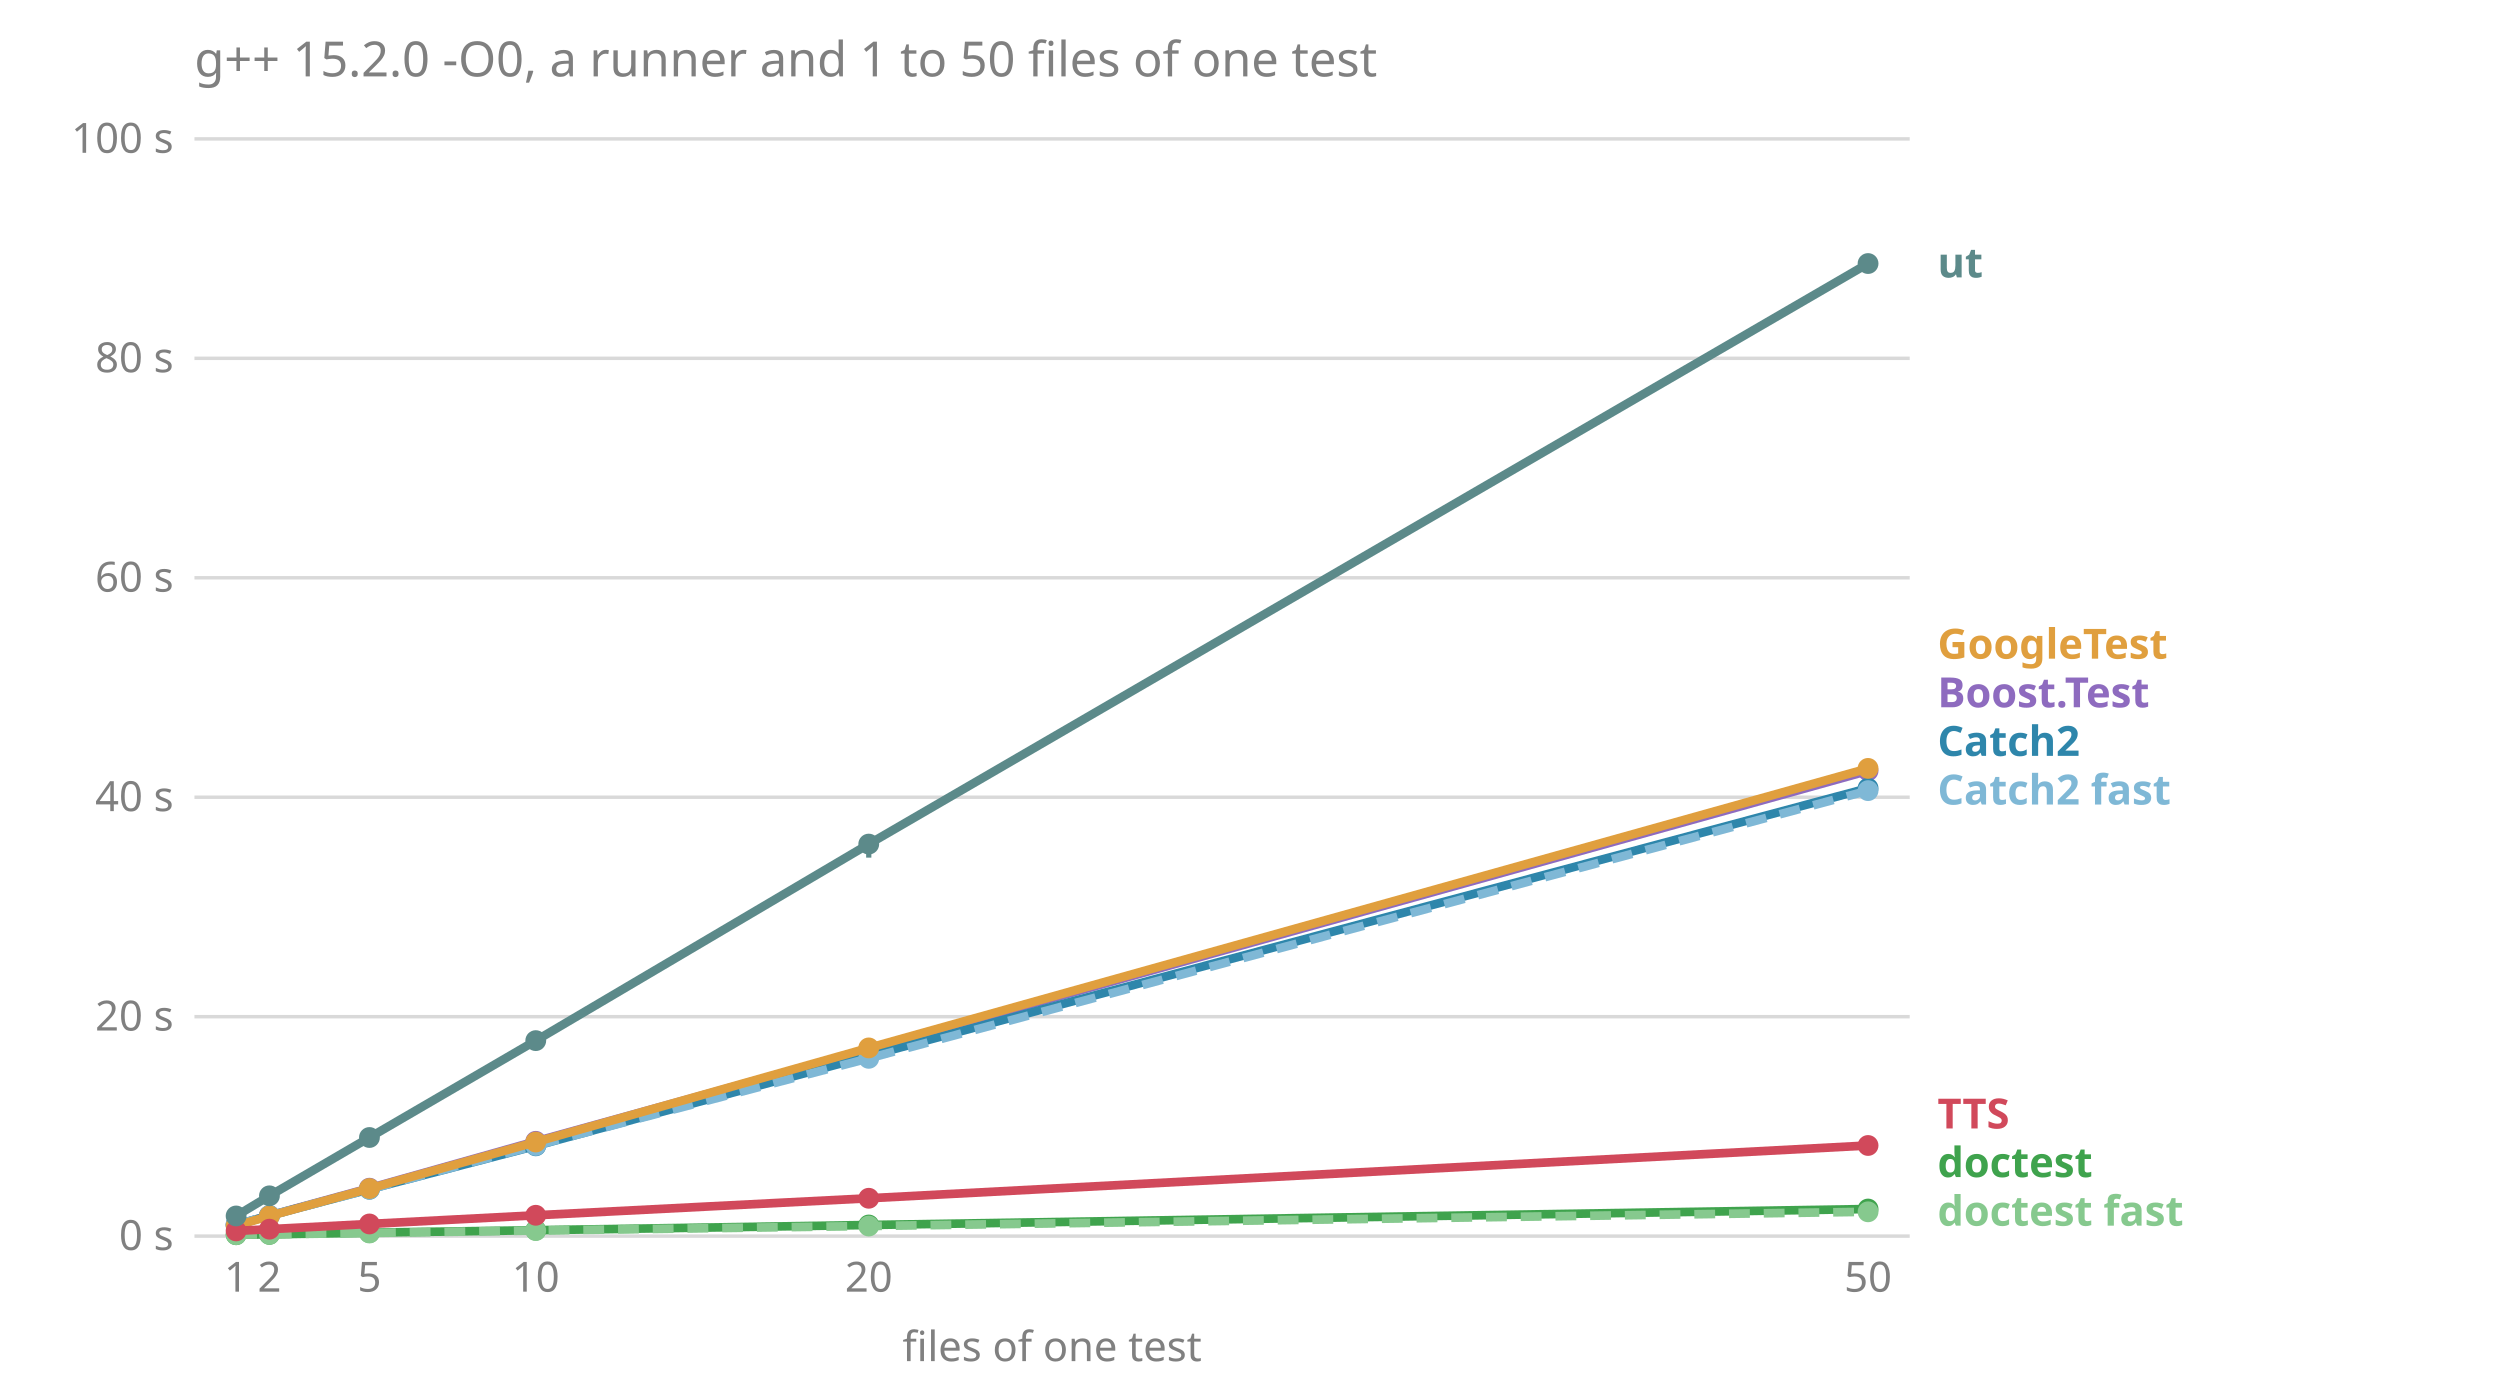
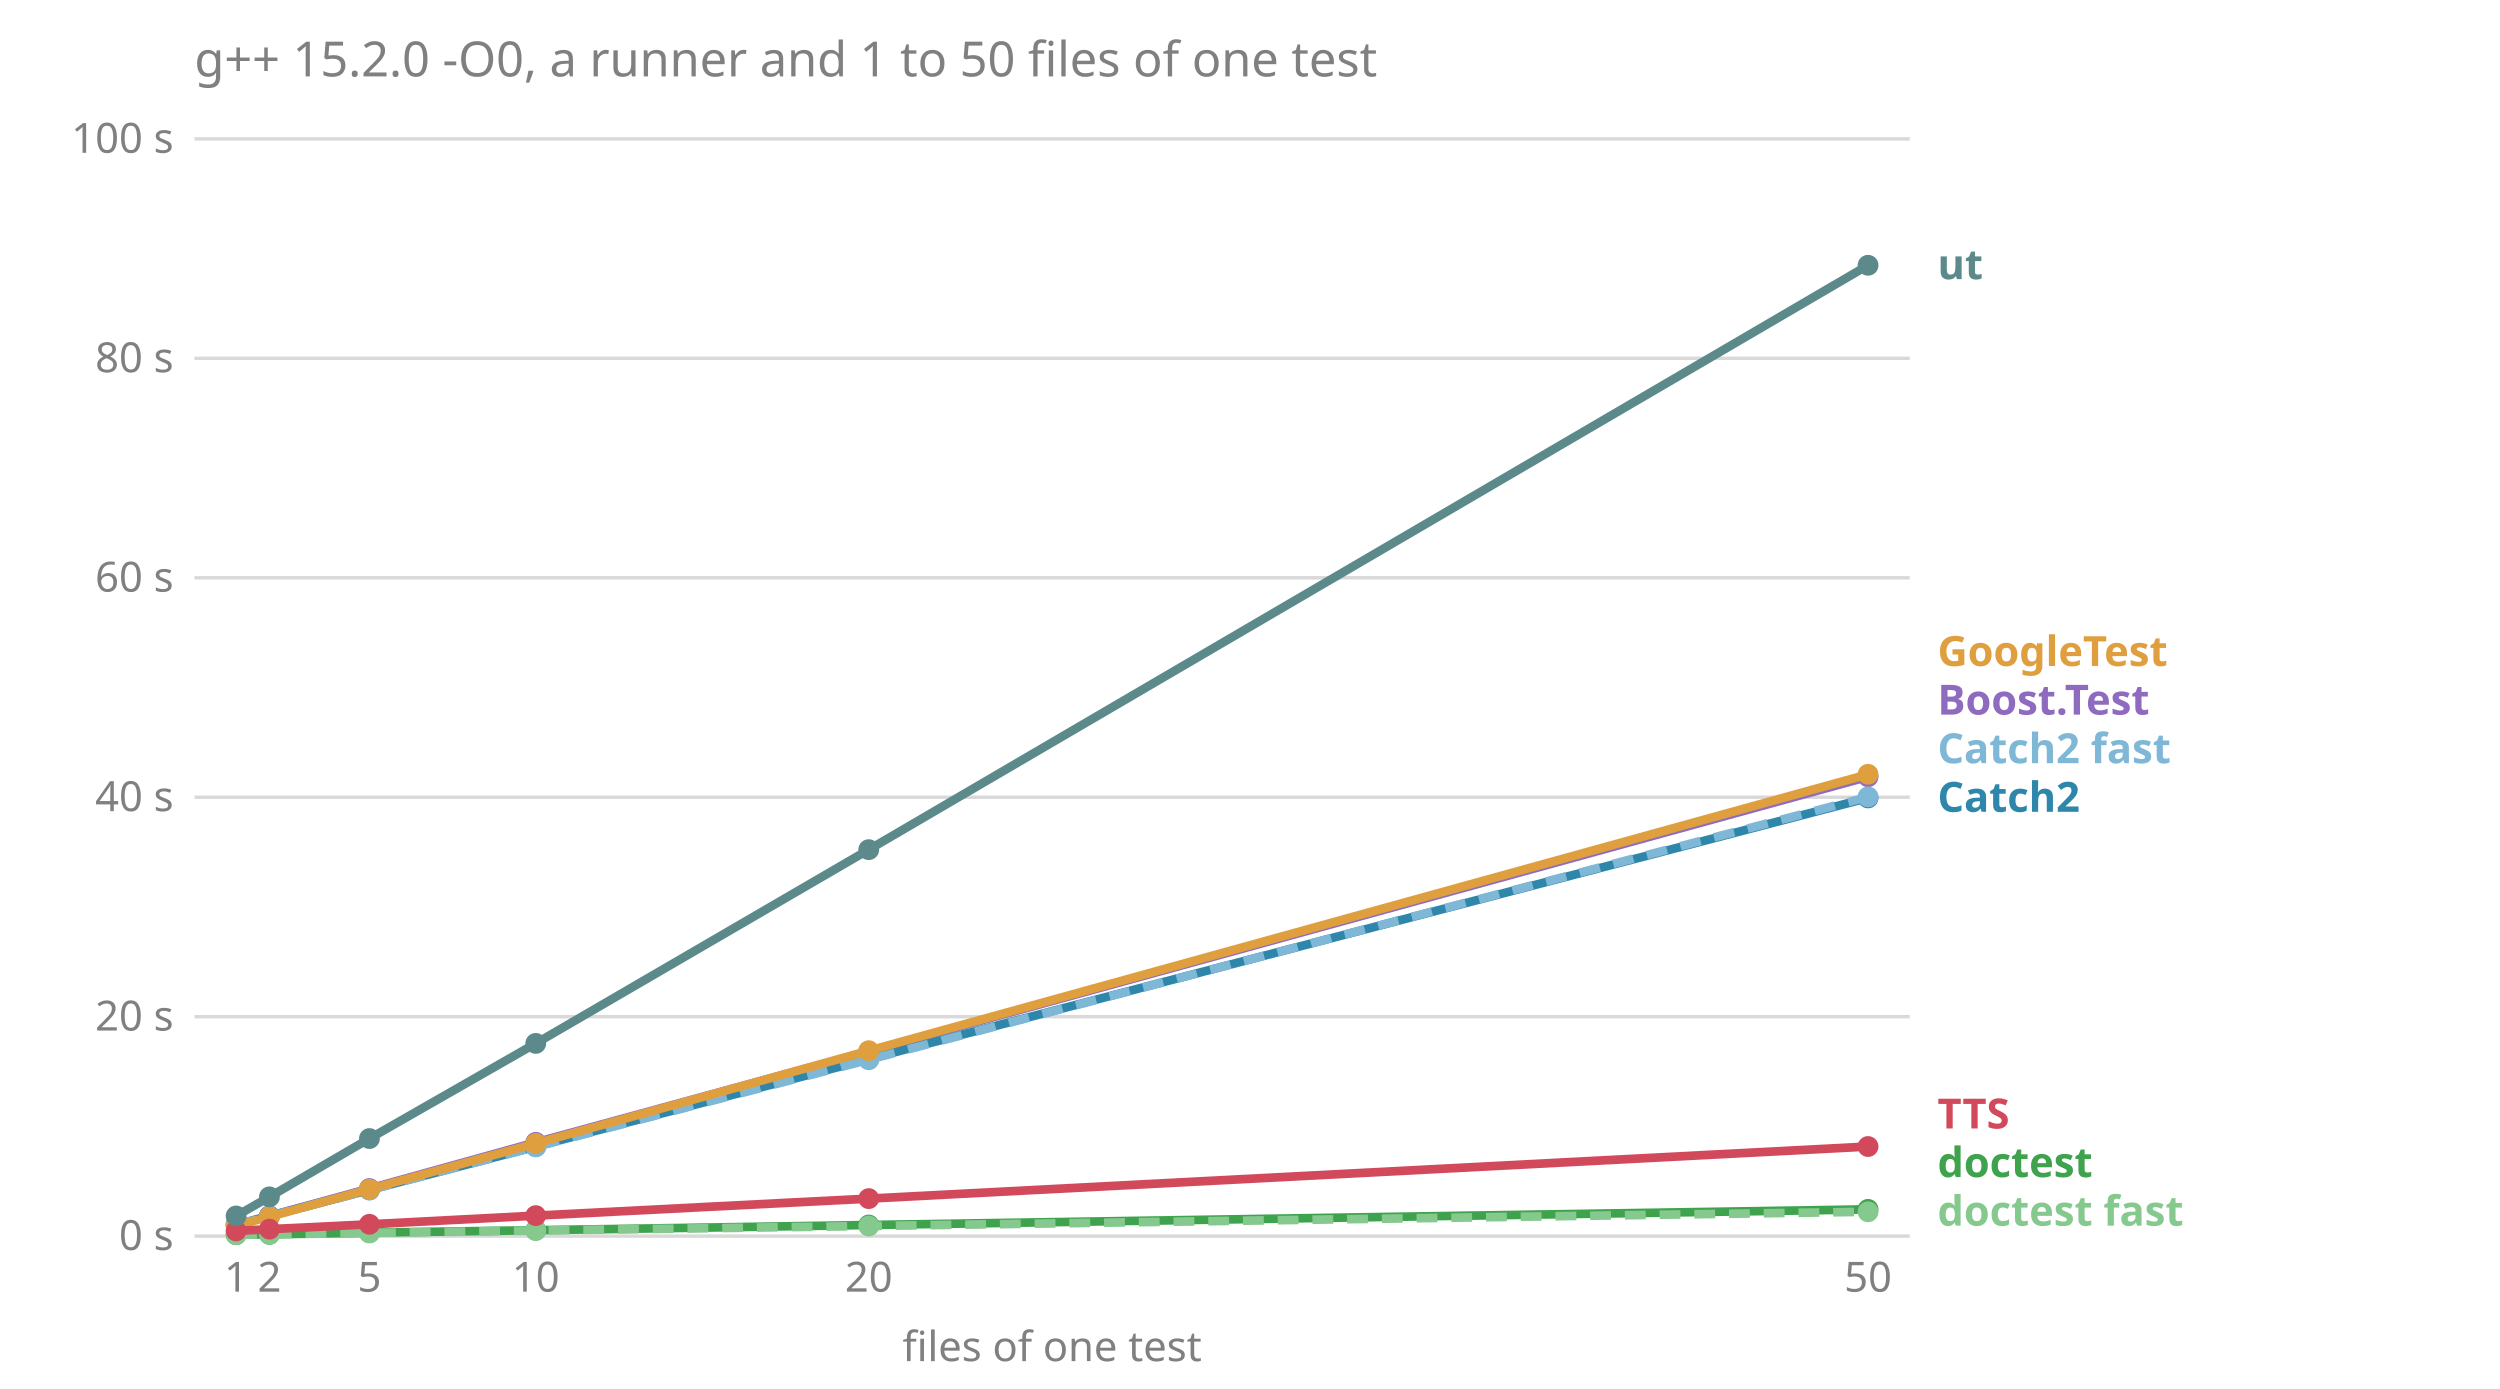
<svg xmlns="http://www.w3.org/2000/svg" viewBox="0 0 720 400" font-family="sans-serif" font-size="12">
  <text x="56.0" y="22.0" fill="#808080" font-size="14">g++ 15.2.0 -O0, a runner and 1 to 50 files of one test</text>
  <line x1="56.0" x2="550.0" y1="356.0" y2="356.0" stroke="#808080" stroke-opacity="0.3" />
  <text x="50.0" y="360.0" fill="#808080" text-anchor="end">0 s</text>
  <line x1="56.0" x2="550.0" y1="292.8" y2="292.8" stroke="#808080" stroke-opacity="0.3" />
  <text x="50.0" y="296.8" fill="#808080" text-anchor="end">20 s</text>
  <line x1="56.0" x2="550.0" y1="229.6" y2="229.6" stroke="#808080" stroke-opacity="0.3" />
  <text x="50.0" y="233.6" fill="#808080" text-anchor="end">40 s</text>
  <line x1="56.0" x2="550.0" y1="166.4" y2="166.4" stroke="#808080" stroke-opacity="0.3" />
  <text x="50.0" y="170.4" fill="#808080" text-anchor="end">60 s</text>
  <line x1="56.0" x2="550.0" y1="103.2" y2="103.2" stroke="#808080" stroke-opacity="0.3" />
  <text x="50.0" y="107.2" fill="#808080" text-anchor="end">80 s</text>
  <line x1="56.0" x2="550.0" y1="40.0" y2="40.0" stroke="#808080" stroke-opacity="0.3" />
  <text x="50.0" y="44.0" fill="#808080" text-anchor="end">100 s</text>
  <text x="68.0" y="372.0" fill="#808080" text-anchor="middle">1</text>
  <text x="77.6" y="372.0" fill="#808080" text-anchor="middle">2</text>
  <text x="106.4" y="372.0" fill="#808080" text-anchor="middle">5</text>
  <text x="154.3" y="372.0" fill="#808080" text-anchor="middle">10</text>
  <text x="250.2" y="372.0" fill="#808080" text-anchor="middle">20</text>
  <text x="538.0" y="372.0" fill="#808080" text-anchor="middle">50</text>
  <text x="303.0" y="392.0" fill="#808080" text-anchor="middle">files of one test</text>
  <text x="558.0" y="353.0" fill="#86c98e" font-weight="bold">doctest fast</text>
  <text x="558.0" y="339.0" fill="#3fa34d" font-weight="bold">doctest</text>
  <text x="558.0" y="325.0" fill="#d1495b" font-weight="bold">TTS</text>
-   <text x="558.0" y="231.7" fill="#7fb8d6" font-weight="bold">Catch2 fast</text>
-   <text x="558.0" y="217.7" fill="#2e86ab" font-weight="bold">Catch2</text>
-   <text x="558.0" y="203.7" fill="#8e6bbf" font-weight="bold">Boost.Test</text>
-   <text x="558.0" y="189.7" fill="#e09f3e" font-weight="bold">GoogleTest</text>
-   <text x="558.0" y="79.9" fill="#5c8a8a" font-weight="bold">ut</text>
-   <polyline points="68.0,352.8 77.6,350.1 106.4,342.2 154.3,328.7 250.2,302.2 538.0,222.0" fill="none" stroke="#8e6bbf" stroke-width="2.5" />
-   <line x1="68.0" x2="68.0" y1="352.8" y2="352.6" stroke="#8e6bbf" stroke-width="1.5" />
+   <text x="558.0" y="233.8" fill="#2e86ab" font-weight="bold">Catch2</text>
+   <text x="558.0" y="219.8" fill="#7fb8d6" font-weight="bold">Catch2 fast</text>
+   <text x="558.0" y="205.8" fill="#8e6bbf" font-weight="bold">Boost.Test</text>
+   <text x="558.0" y="191.8" fill="#e09f3e" font-weight="bold">GoogleTest</text>
+   <text x="558.0" y="80.4" fill="#5c8a8a" font-weight="bold">ut</text>
+   <polyline points="68.0,352.8 77.6,350.2 106.4,342.3 154.3,329.0 250.2,302.8 538.0,223.7" fill="none" stroke="#8e6bbf" stroke-width="2.5" />
+   <line x1="68.0" x2="68.0" y1="352.9" y2="352.7" stroke="#8e6bbf" stroke-width="1.5" />
  <circle cx="68.0" cy="352.8" r="3" fill="#8e6bbf" />
-   <line x1="77.6" x2="77.6" y1="350.2" y2="349.8" stroke="#8e6bbf" stroke-width="1.5" />
-   <circle cx="77.6" cy="350.1" r="3" fill="#8e6bbf" />
-   <line x1="106.4" x2="106.4" y1="342.3" y2="341.6" stroke="#8e6bbf" stroke-width="1.5" />
-   <circle cx="106.4" cy="342.2" r="3" fill="#8e6bbf" />
-   <line x1="154.3" x2="154.3" y1="329.2" y2="328.5" stroke="#8e6bbf" stroke-width="1.5" />
-   <circle cx="154.3" cy="328.7" r="3" fill="#8e6bbf" />
-   <line x1="250.2" x2="250.2" y1="302.7" y2="301.9" stroke="#8e6bbf" stroke-width="1.5" />
-   <circle cx="250.2" cy="302.2" r="3" fill="#8e6bbf" />
-   <line x1="538.0" x2="538.0" y1="222.6" y2="221.3" stroke="#8e6bbf" stroke-width="1.5" />
-   <circle cx="538.0" cy="222.0" r="3" fill="#8e6bbf" />
-   <polyline points="68.0,352.7 77.6,350.1 106.4,342.5 154.3,330.0 250.2,304.1 538.0,227.0" fill="none" stroke="#2e86ab" stroke-width="2.5" />
-   <line x1="68.0" x2="68.0" y1="352.8" y2="352.5" stroke="#2e86ab" stroke-width="1.5" />
+   <line x1="77.6" x2="77.6" y1="350.2" y2="350.2" stroke="#8e6bbf" stroke-width="1.5" />
+   <circle cx="77.6" cy="350.2" r="3" fill="#8e6bbf" />
+   <line x1="106.4" x2="106.4" y1="342.4" y2="342.3" stroke="#8e6bbf" stroke-width="1.5" />
+   <circle cx="106.4" cy="342.3" r="3" fill="#8e6bbf" />
+   <line x1="154.3" x2="154.3" y1="329.2" y2="329.0" stroke="#8e6bbf" stroke-width="1.5" />
+   <circle cx="154.3" cy="329.0" r="3" fill="#8e6bbf" />
+   <line x1="250.2" x2="250.2" y1="302.9" y2="302.7" stroke="#8e6bbf" stroke-width="1.5" />
+   <circle cx="250.2" cy="302.8" r="3" fill="#8e6bbf" />
+   <line x1="538.0" x2="538.0" y1="224.2" y2="223.5" stroke="#8e6bbf" stroke-width="1.5" />
+   <circle cx="538.0" cy="223.7" r="3" fill="#8e6bbf" />
+   <polyline points="68.0,352.7 77.6,350.2 106.4,342.7 154.3,330.2 250.2,305.0 538.0,229.8" fill="none" stroke="#2e86ab" stroke-width="2.5" />
+   <line x1="68.0" x2="68.0" y1="352.7" y2="352.7" stroke="#2e86ab" stroke-width="1.5" />
  <circle cx="68.0" cy="352.7" r="3" fill="#2e86ab" />
-   <line x1="77.6" x2="77.6" y1="350.2" y2="350.0" stroke="#2e86ab" stroke-width="1.5" />
-   <circle cx="77.6" cy="350.1" r="3" fill="#2e86ab" />
-   <line x1="106.4" x2="106.4" y1="342.6" y2="342.0" stroke="#2e86ab" stroke-width="1.5" />
-   <circle cx="106.4" cy="342.5" r="3" fill="#2e86ab" />
-   <line x1="154.3" x2="154.3" y1="330.1" y2="329.2" stroke="#2e86ab" stroke-width="1.5" />
-   <circle cx="154.3" cy="330.0" r="3" fill="#2e86ab" />
-   <line x1="250.2" x2="250.2" y1="305.1" y2="303.9" stroke="#2e86ab" stroke-width="1.5" />
-   <circle cx="250.2" cy="304.1" r="3" fill="#2e86ab" />
-   <line x1="538.0" x2="538.0" y1="228.3" y2="226.9" stroke="#2e86ab" stroke-width="1.5" />
-   <circle cx="538.0" cy="227.0" r="3" fill="#2e86ab" />
-   <polyline points="68.0,352.7 77.6,350.1 106.4,342.5 154.3,329.9 250.2,304.8 538.0,227.7" fill="none" stroke="#7fb8d6" stroke-width="2.5" stroke-dasharray="6 4" />
-   <line x1="68.0" x2="68.0" y1="352.7" y2="352.5" stroke="#7fb8d6" stroke-width="1.5" />
+   <line x1="77.6" x2="77.6" y1="350.3" y2="350.2" stroke="#2e86ab" stroke-width="1.5" />
+   <circle cx="77.6" cy="350.2" r="3" fill="#2e86ab" />
+   <line x1="106.4" x2="106.4" y1="342.8" y2="342.6" stroke="#2e86ab" stroke-width="1.5" />
+   <circle cx="106.4" cy="342.7" r="3" fill="#2e86ab" />
+   <line x1="154.3" x2="154.3" y1="330.3" y2="330.0" stroke="#2e86ab" stroke-width="1.5" />
+   <circle cx="154.3" cy="330.2" r="3" fill="#2e86ab" />
+   <line x1="250.2" x2="250.2" y1="305.1" y2="304.7" stroke="#2e86ab" stroke-width="1.5" />
+   <circle cx="250.2" cy="305.0" r="3" fill="#2e86ab" />
+   <line x1="538.0" x2="538.0" y1="230.3" y2="229.8" stroke="#2e86ab" stroke-width="1.5" />
+   <circle cx="538.0" cy="229.8" r="3" fill="#2e86ab" />
+   <polyline points="68.0,352.7 77.6,350.3 106.4,342.7 154.3,330.3 250.2,305.2 538.0,229.5" fill="none" stroke="#7fb8d6" stroke-width="2.5" stroke-dasharray="6 4" />
+   <line x1="68.0" x2="68.0" y1="352.7" y2="352.6" stroke="#7fb8d6" stroke-width="1.5" />
  <circle cx="68.0" cy="352.7" r="3" fill="#7fb8d6" />
-   <line x1="77.6" x2="77.6" y1="350.2" y2="349.9" stroke="#7fb8d6" stroke-width="1.5" />
-   <circle cx="77.6" cy="350.1" r="3" fill="#7fb8d6" />
-   <line x1="106.4" x2="106.4" y1="342.7" y2="342.2" stroke="#7fb8d6" stroke-width="1.5" />
-   <circle cx="106.4" cy="342.5" r="3" fill="#7fb8d6" />
-   <line x1="154.3" x2="154.3" y1="330.3" y2="329.1" stroke="#7fb8d6" stroke-width="1.5" />
-   <circle cx="154.3" cy="329.9" r="3" fill="#7fb8d6" />
-   <line x1="250.2" x2="250.2" y1="305.0" y2="304.2" stroke="#7fb8d6" stroke-width="1.5" />
-   <circle cx="250.2" cy="304.8" r="3" fill="#7fb8d6" />
-   <line x1="538.0" x2="538.0" y1="228.5" y2="225.3" stroke="#7fb8d6" stroke-width="1.5" />
-   <circle cx="538.0" cy="227.7" r="3" fill="#7fb8d6" />
-   <polyline points="68.0,355.6 77.6,355.5 106.4,355.0 154.3,354.3 250.2,352.8 538.0,348.2" fill="none" stroke="#3fa34d" stroke-width="2.5" />
+   <line x1="77.6" x2="77.6" y1="350.3" y2="350.2" stroke="#7fb8d6" stroke-width="1.5" />
+   <circle cx="77.6" cy="350.3" r="3" fill="#7fb8d6" />
+   <line x1="106.4" x2="106.4" y1="342.7" y2="342.6" stroke="#7fb8d6" stroke-width="1.5" />
+   <circle cx="106.4" cy="342.7" r="3" fill="#7fb8d6" />
+   <line x1="154.3" x2="154.3" y1="330.3" y2="330.3" stroke="#7fb8d6" stroke-width="1.5" />
+   <circle cx="154.3" cy="330.3" r="3" fill="#7fb8d6" />
+   <line x1="250.2" x2="250.2" y1="305.2" y2="304.9" stroke="#7fb8d6" stroke-width="1.5" />
+   <circle cx="250.2" cy="305.2" r="3" fill="#7fb8d6" />
+   <line x1="538.0" x2="538.0" y1="230.6" y2="228.9" stroke="#7fb8d6" stroke-width="1.5" />
+   <circle cx="538.0" cy="229.5" r="3" fill="#7fb8d6" />
+   <polyline points="68.0,355.6 77.6,355.5 106.4,355.0 154.3,354.3 250.2,352.8 538.0,348.3" fill="none" stroke="#3fa34d" stroke-width="2.5" />
  <line x1="68.0" x2="68.0" y1="355.6" y2="355.6" stroke="#3fa34d" stroke-width="1.5" />
  <circle cx="68.0" cy="355.6" r="3" fill="#3fa34d" />
  <line x1="77.6" x2="77.6" y1="355.5" y2="355.5" stroke="#3fa34d" stroke-width="1.5" />
  <circle cx="77.6" cy="355.5" r="3" fill="#3fa34d" />
  <line x1="106.4" x2="106.4" y1="355.0" y2="355.0" stroke="#3fa34d" stroke-width="1.5" />
  <circle cx="106.4" cy="355.0" r="3" fill="#3fa34d" />
  <line x1="154.3" x2="154.3" y1="354.3" y2="354.3" stroke="#3fa34d" stroke-width="1.5" />
  <circle cx="154.3" cy="354.3" r="3" fill="#3fa34d" />
  <line x1="250.2" x2="250.2" y1="352.8" y2="352.8" stroke="#3fa34d" stroke-width="1.5" />
  <circle cx="250.2" cy="352.8" r="3" fill="#3fa34d" />
-   <line x1="538.0" x2="538.0" y1="348.3" y2="348.2" stroke="#3fa34d" stroke-width="1.5" />
-   <circle cx="538.0" cy="348.2" r="3" fill="#3fa34d" />
+   <line x1="538.0" x2="538.0" y1="348.3" y2="348.3" stroke="#3fa34d" stroke-width="1.5" />
+   <circle cx="538.0" cy="348.3" r="3" fill="#3fa34d" />
  <polyline points="68.0,355.6 77.6,355.5 106.4,355.1 154.3,354.4 250.2,353.1 538.0,349.0" fill="none" stroke="#86c98e" stroke-width="2.5" stroke-dasharray="6 4" />
-   <line x1="68.0" x2="68.0" y1="355.7" y2="355.6" stroke="#86c98e" stroke-width="1.5" />
+   <line x1="68.0" x2="68.0" y1="355.6" y2="355.6" stroke="#86c98e" stroke-width="1.5" />
  <circle cx="68.0" cy="355.6" r="3" fill="#86c98e" />
  <line x1="77.6" x2="77.6" y1="355.5" y2="355.5" stroke="#86c98e" stroke-width="1.5" />
  <circle cx="77.6" cy="355.5" r="3" fill="#86c98e" />
  <line x1="106.4" x2="106.4" y1="355.1" y2="355.1" stroke="#86c98e" stroke-width="1.5" />
  <circle cx="106.4" cy="355.1" r="3" fill="#86c98e" />
  <line x1="154.3" x2="154.3" y1="354.4" y2="354.4" stroke="#86c98e" stroke-width="1.5" />
  <circle cx="154.3" cy="354.4" r="3" fill="#86c98e" />
-   <line x1="250.2" x2="250.2" y1="353.1" y2="353.0" stroke="#86c98e" stroke-width="1.5" />
+   <line x1="250.2" x2="250.2" y1="353.1" y2="353.1" stroke="#86c98e" stroke-width="1.5" />
  <circle cx="250.2" cy="353.1" r="3" fill="#86c98e" />
  <line x1="538.0" x2="538.0" y1="349.0" y2="349.0" stroke="#86c98e" stroke-width="1.5" />
  <circle cx="538.0" cy="349.0" r="3" fill="#86c98e" />
-   <polyline points="68.0,353.0 77.6,350.2 106.4,342.3 154.3,328.9 250.2,301.8 538.0,221.3" fill="none" stroke="#e09f3e" stroke-width="2.5" />
-   <line x1="68.0" x2="68.0" y1="353.1" y2="352.7" stroke="#e09f3e" stroke-width="1.5" />
+   <polyline points="68.0,353.0 77.6,350.4 106.4,342.5 154.3,329.3 250.2,302.6 538.0,223.0" fill="none" stroke="#e09f3e" stroke-width="2.5" />
+   <line x1="68.0" x2="68.0" y1="353.0" y2="353.0" stroke="#e09f3e" stroke-width="1.5" />
  <circle cx="68.0" cy="353.0" r="3" fill="#e09f3e" />
-   <line x1="77.6" x2="77.6" y1="350.3" y2="350.1" stroke="#e09f3e" stroke-width="1.5" />
-   <circle cx="77.6" cy="350.2" r="3" fill="#e09f3e" />
-   <line x1="106.4" x2="106.4" y1="342.5" y2="341.9" stroke="#e09f3e" stroke-width="1.5" />
-   <circle cx="106.4" cy="342.3" r="3" fill="#e09f3e" />
-   <line x1="154.3" x2="154.3" y1="329.3" y2="328.5" stroke="#e09f3e" stroke-width="1.5" />
-   <circle cx="154.3" cy="328.9" r="3" fill="#e09f3e" />
-   <line x1="250.2" x2="250.2" y1="302.5" y2="300.8" stroke="#e09f3e" stroke-width="1.5" />
-   <circle cx="250.2" cy="301.8" r="3" fill="#e09f3e" />
-   <line x1="538.0" x2="538.0" y1="221.5" y2="219.9" stroke="#e09f3e" stroke-width="1.5" />
-   <circle cx="538.0" cy="221.3" r="3" fill="#e09f3e" />
-   <polyline points="68.0,354.5 77.6,354.0 106.4,352.5 154.3,350.0 250.2,345.1 538.0,329.9" fill="none" stroke="#d1495b" stroke-width="2.5" />
-   <line x1="68.0" x2="68.0" y1="354.5" y2="354.4" stroke="#d1495b" stroke-width="1.5" />
+   <line x1="77.6" x2="77.6" y1="350.4" y2="350.3" stroke="#e09f3e" stroke-width="1.5" />
+   <circle cx="77.6" cy="350.4" r="3" fill="#e09f3e" />
+   <line x1="106.4" x2="106.4" y1="342.5" y2="342.4" stroke="#e09f3e" stroke-width="1.5" />
+   <circle cx="106.4" cy="342.5" r="3" fill="#e09f3e" />
+   <line x1="154.3" x2="154.3" y1="329.3" y2="329.1" stroke="#e09f3e" stroke-width="1.5" />
+   <circle cx="154.3" cy="329.3" r="3" fill="#e09f3e" />
+   <line x1="250.2" x2="250.2" y1="302.9" y2="302.6" stroke="#e09f3e" stroke-width="1.5" />
+   <circle cx="250.2" cy="302.6" r="3" fill="#e09f3e" />
+   <line x1="538.0" x2="538.0" y1="223.6" y2="221.7" stroke="#e09f3e" stroke-width="1.5" />
+   <circle cx="538.0" cy="223.0" r="3" fill="#e09f3e" />
+   <polyline points="68.0,354.5 77.6,354.0 106.4,352.6 154.3,350.1 250.2,345.2 538.0,330.2" fill="none" stroke="#d1495b" stroke-width="2.5" />
+   <line x1="68.0" x2="68.0" y1="354.5" y2="354.5" stroke="#d1495b" stroke-width="1.5" />
  <circle cx="68.0" cy="354.5" r="3" fill="#d1495b" />
  <line x1="77.6" x2="77.6" y1="354.0" y2="354.0" stroke="#d1495b" stroke-width="1.5" />
  <circle cx="77.6" cy="354.0" r="3" fill="#d1495b" />
-   <line x1="106.4" x2="106.4" y1="352.5" y2="352.5" stroke="#d1495b" stroke-width="1.5" />
-   <circle cx="106.4" cy="352.5" r="3" fill="#d1495b" />
-   <line x1="154.3" x2="154.3" y1="350.0" y2="350.0" stroke="#d1495b" stroke-width="1.5" />
-   <circle cx="154.3" cy="350.0" r="3" fill="#d1495b" />
-   <line x1="250.2" x2="250.2" y1="345.2" y2="345.0" stroke="#d1495b" stroke-width="1.5" />
-   <circle cx="250.2" cy="345.1" r="3" fill="#d1495b" />
-   <line x1="538.0" x2="538.0" y1="330.0" y2="329.8" stroke="#d1495b" stroke-width="1.5" />
-   <circle cx="538.0" cy="329.9" r="3" fill="#d1495b" />
-   <polyline points="68.0,350.2 77.6,344.4 106.4,327.6 154.3,299.7 250.2,243.1 538.0,75.9" fill="none" stroke="#5c8a8a" stroke-width="2.5" />
-   <line x1="68.0" x2="68.0" y1="350.2" y2="349.9" stroke="#5c8a8a" stroke-width="1.5" />
+   <line x1="106.4" x2="106.4" y1="352.6" y2="352.4" stroke="#d1495b" stroke-width="1.5" />
+   <circle cx="106.4" cy="352.6" r="3" fill="#d1495b" />
+   <line x1="154.3" x2="154.3" y1="350.1" y2="350.1" stroke="#d1495b" stroke-width="1.5" />
+   <circle cx="154.3" cy="350.1" r="3" fill="#d1495b" />
+   <line x1="250.2" x2="250.2" y1="345.2" y2="345.1" stroke="#d1495b" stroke-width="1.5" />
+   <circle cx="250.2" cy="345.2" r="3" fill="#d1495b" />
+   <line x1="538.0" x2="538.0" y1="330.5" y2="330.2" stroke="#d1495b" stroke-width="1.5" />
+   <circle cx="538.0" cy="330.2" r="3" fill="#d1495b" />
+   <polyline points="68.0,350.2 77.6,344.7 106.4,327.9 154.3,300.5 250.2,244.7 538.0,76.4" fill="none" stroke="#5c8a8a" stroke-width="2.5" />
+   <line x1="68.0" x2="68.0" y1="350.3" y2="350.2" stroke="#5c8a8a" stroke-width="1.5" />
  <circle cx="68.0" cy="350.2" r="3" fill="#5c8a8a" />
-   <line x1="77.6" x2="77.6" y1="344.6" y2="344.0" stroke="#5c8a8a" stroke-width="1.5" />
-   <circle cx="77.6" cy="344.4" r="3" fill="#5c8a8a" />
-   <line x1="106.4" x2="106.4" y1="328.3" y2="327.5" stroke="#5c8a8a" stroke-width="1.5" />
-   <circle cx="106.4" cy="327.6" r="3" fill="#5c8a8a" />
-   <line x1="154.3" x2="154.3" y1="300.3" y2="298.9" stroke="#5c8a8a" stroke-width="1.5" />
-   <circle cx="154.3" cy="299.7" r="3" fill="#5c8a8a" />
-   <line x1="250.2" x2="250.2" y1="247.0" y2="242.6" stroke="#5c8a8a" stroke-width="1.5" />
-   <circle cx="250.2" cy="243.1" r="3" fill="#5c8a8a" />
-   <line x1="538.0" x2="538.0" y1="76.1" y2="74.7" stroke="#5c8a8a" stroke-width="1.5" />
-   <circle cx="538.0" cy="75.9" r="3" fill="#5c8a8a" />
+   <line x1="77.6" x2="77.6" y1="344.8" y2="344.7" stroke="#5c8a8a" stroke-width="1.5" />
+   <circle cx="77.6" cy="344.7" r="3" fill="#5c8a8a" />
+   <line x1="106.4" x2="106.4" y1="328.1" y2="327.7" stroke="#5c8a8a" stroke-width="1.5" />
+   <circle cx="106.4" cy="327.9" r="3" fill="#5c8a8a" />
+   <line x1="154.3" x2="154.3" y1="300.6" y2="300.4" stroke="#5c8a8a" stroke-width="1.5" />
+   <circle cx="154.3" cy="300.5" r="3" fill="#5c8a8a" />
+   <line x1="250.2" x2="250.2" y1="246.6" y2="244.6" stroke="#5c8a8a" stroke-width="1.5" />
+   <circle cx="250.2" cy="244.7" r="3" fill="#5c8a8a" />
+   <line x1="538.0" x2="538.0" y1="78.4" y2="76.2" stroke="#5c8a8a" stroke-width="1.5" />
+   <circle cx="538.0" cy="76.4" r="3" fill="#5c8a8a" />
</svg>
